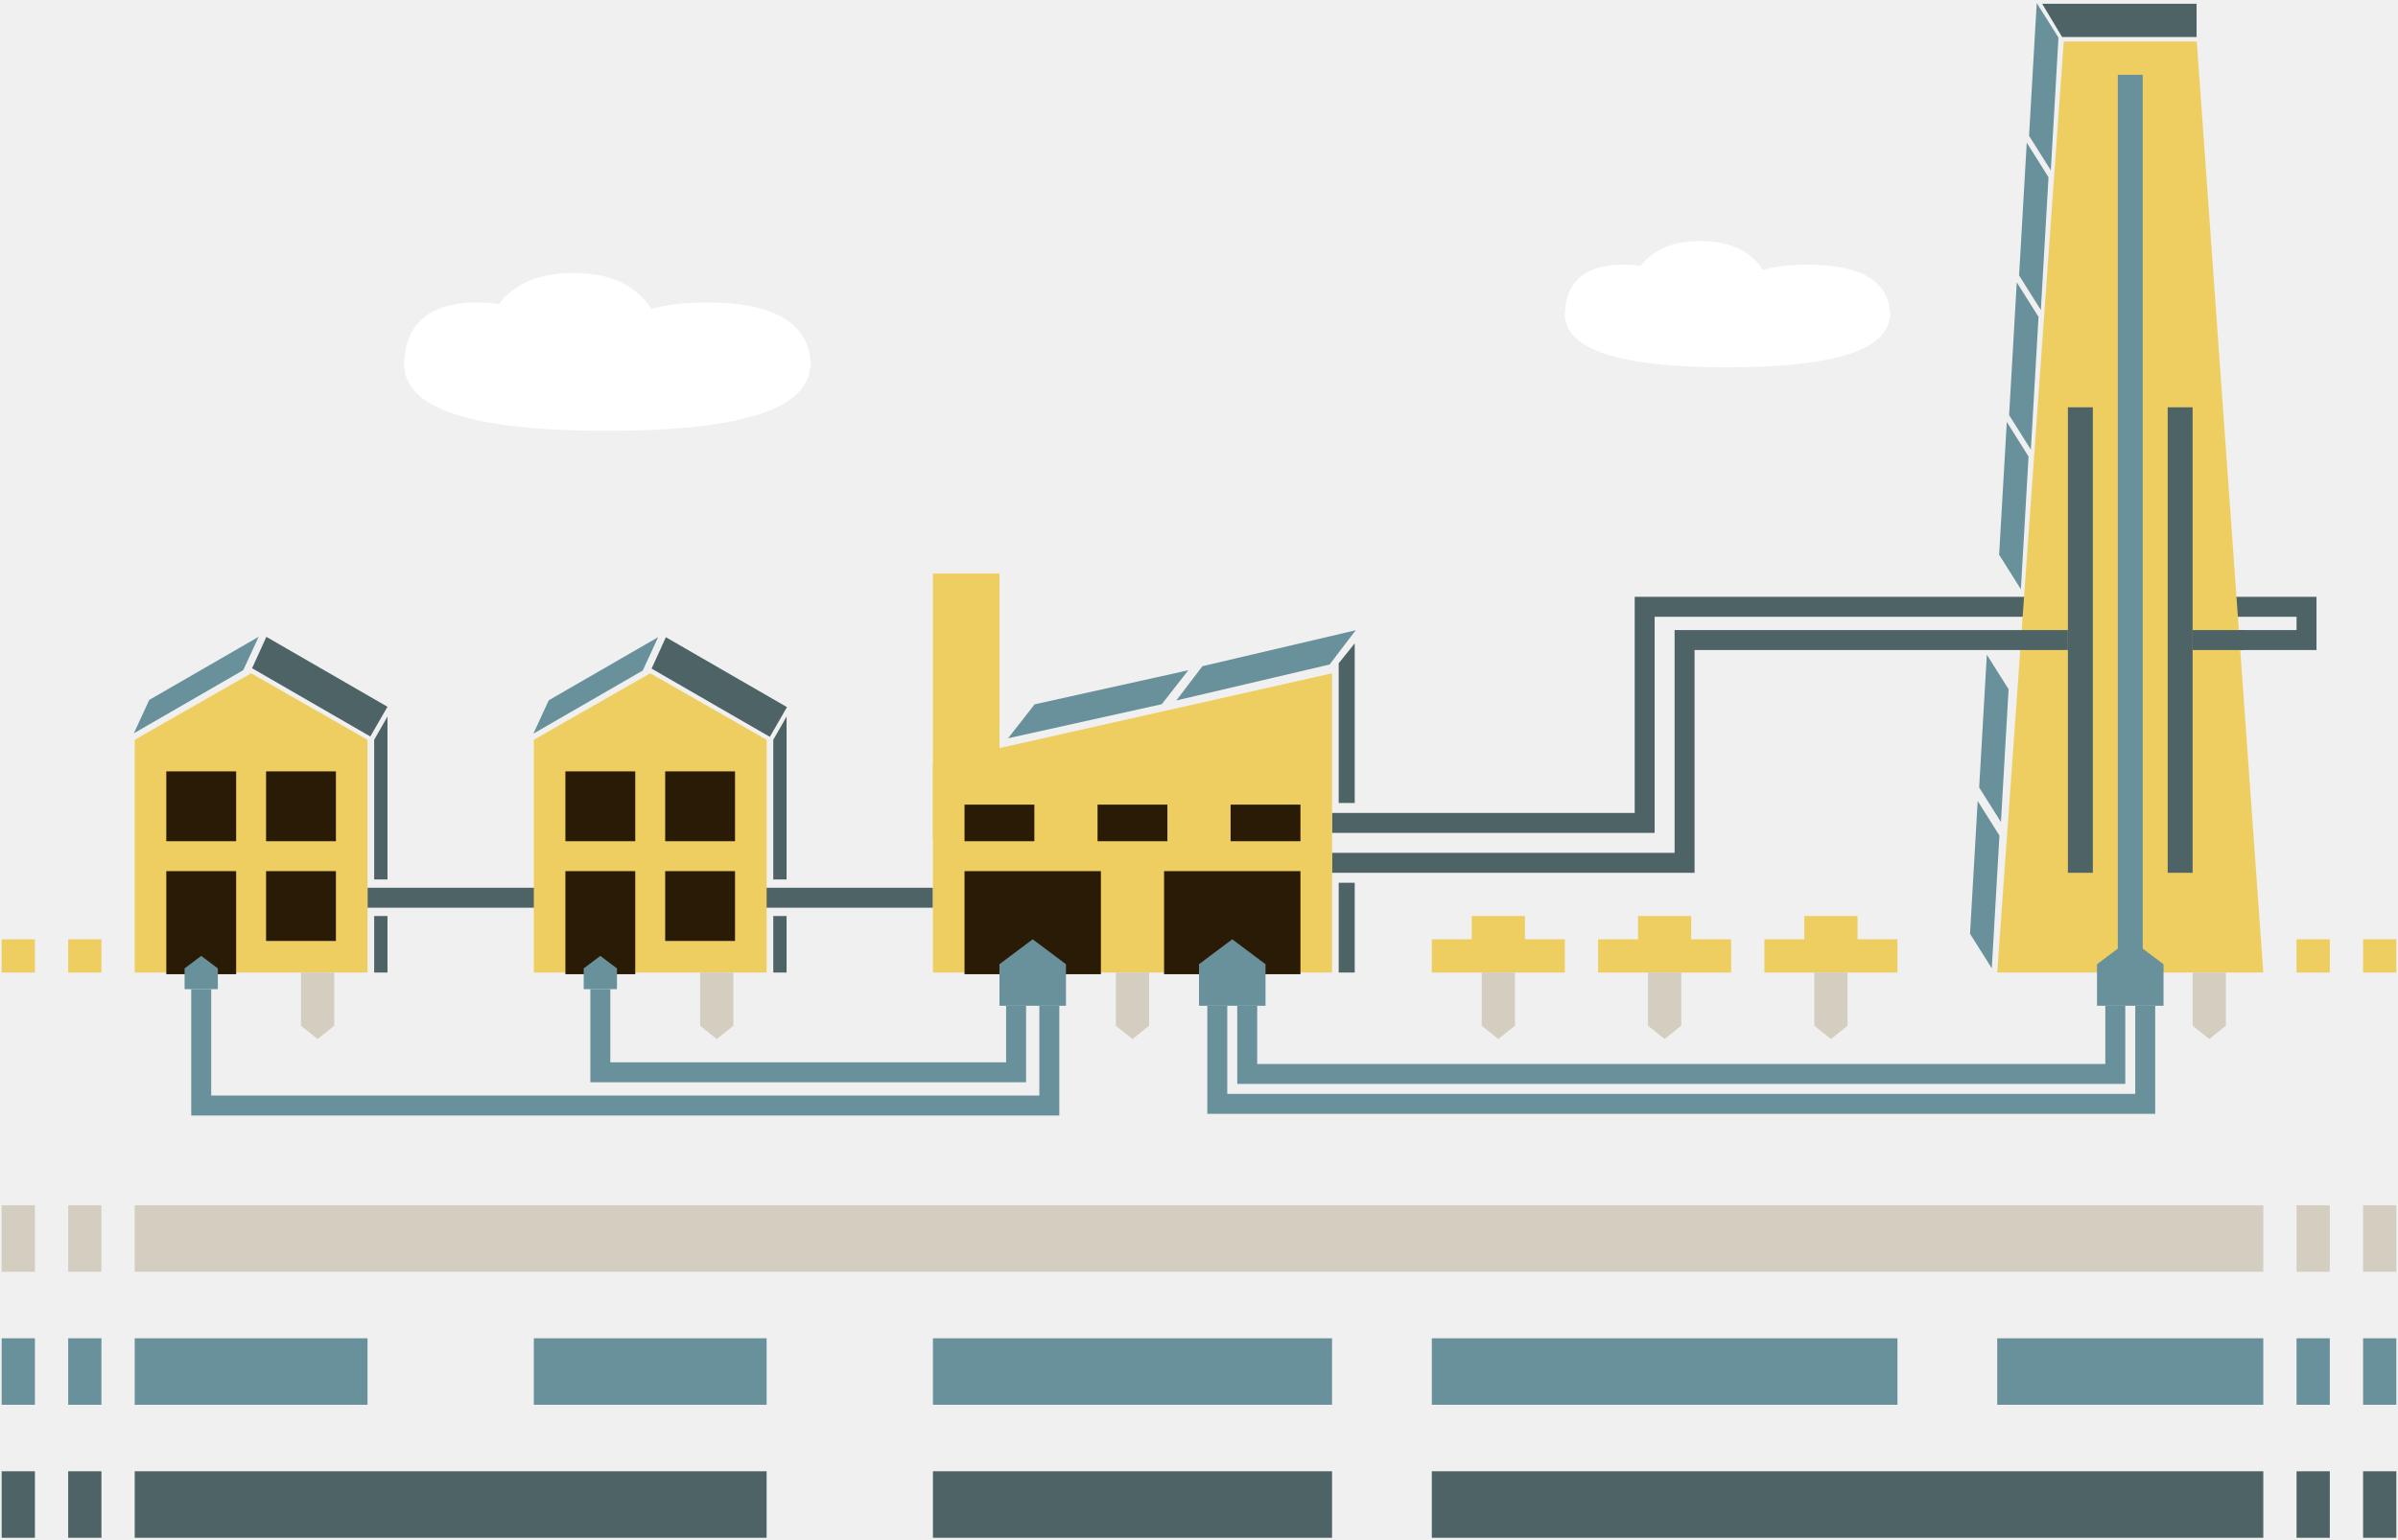
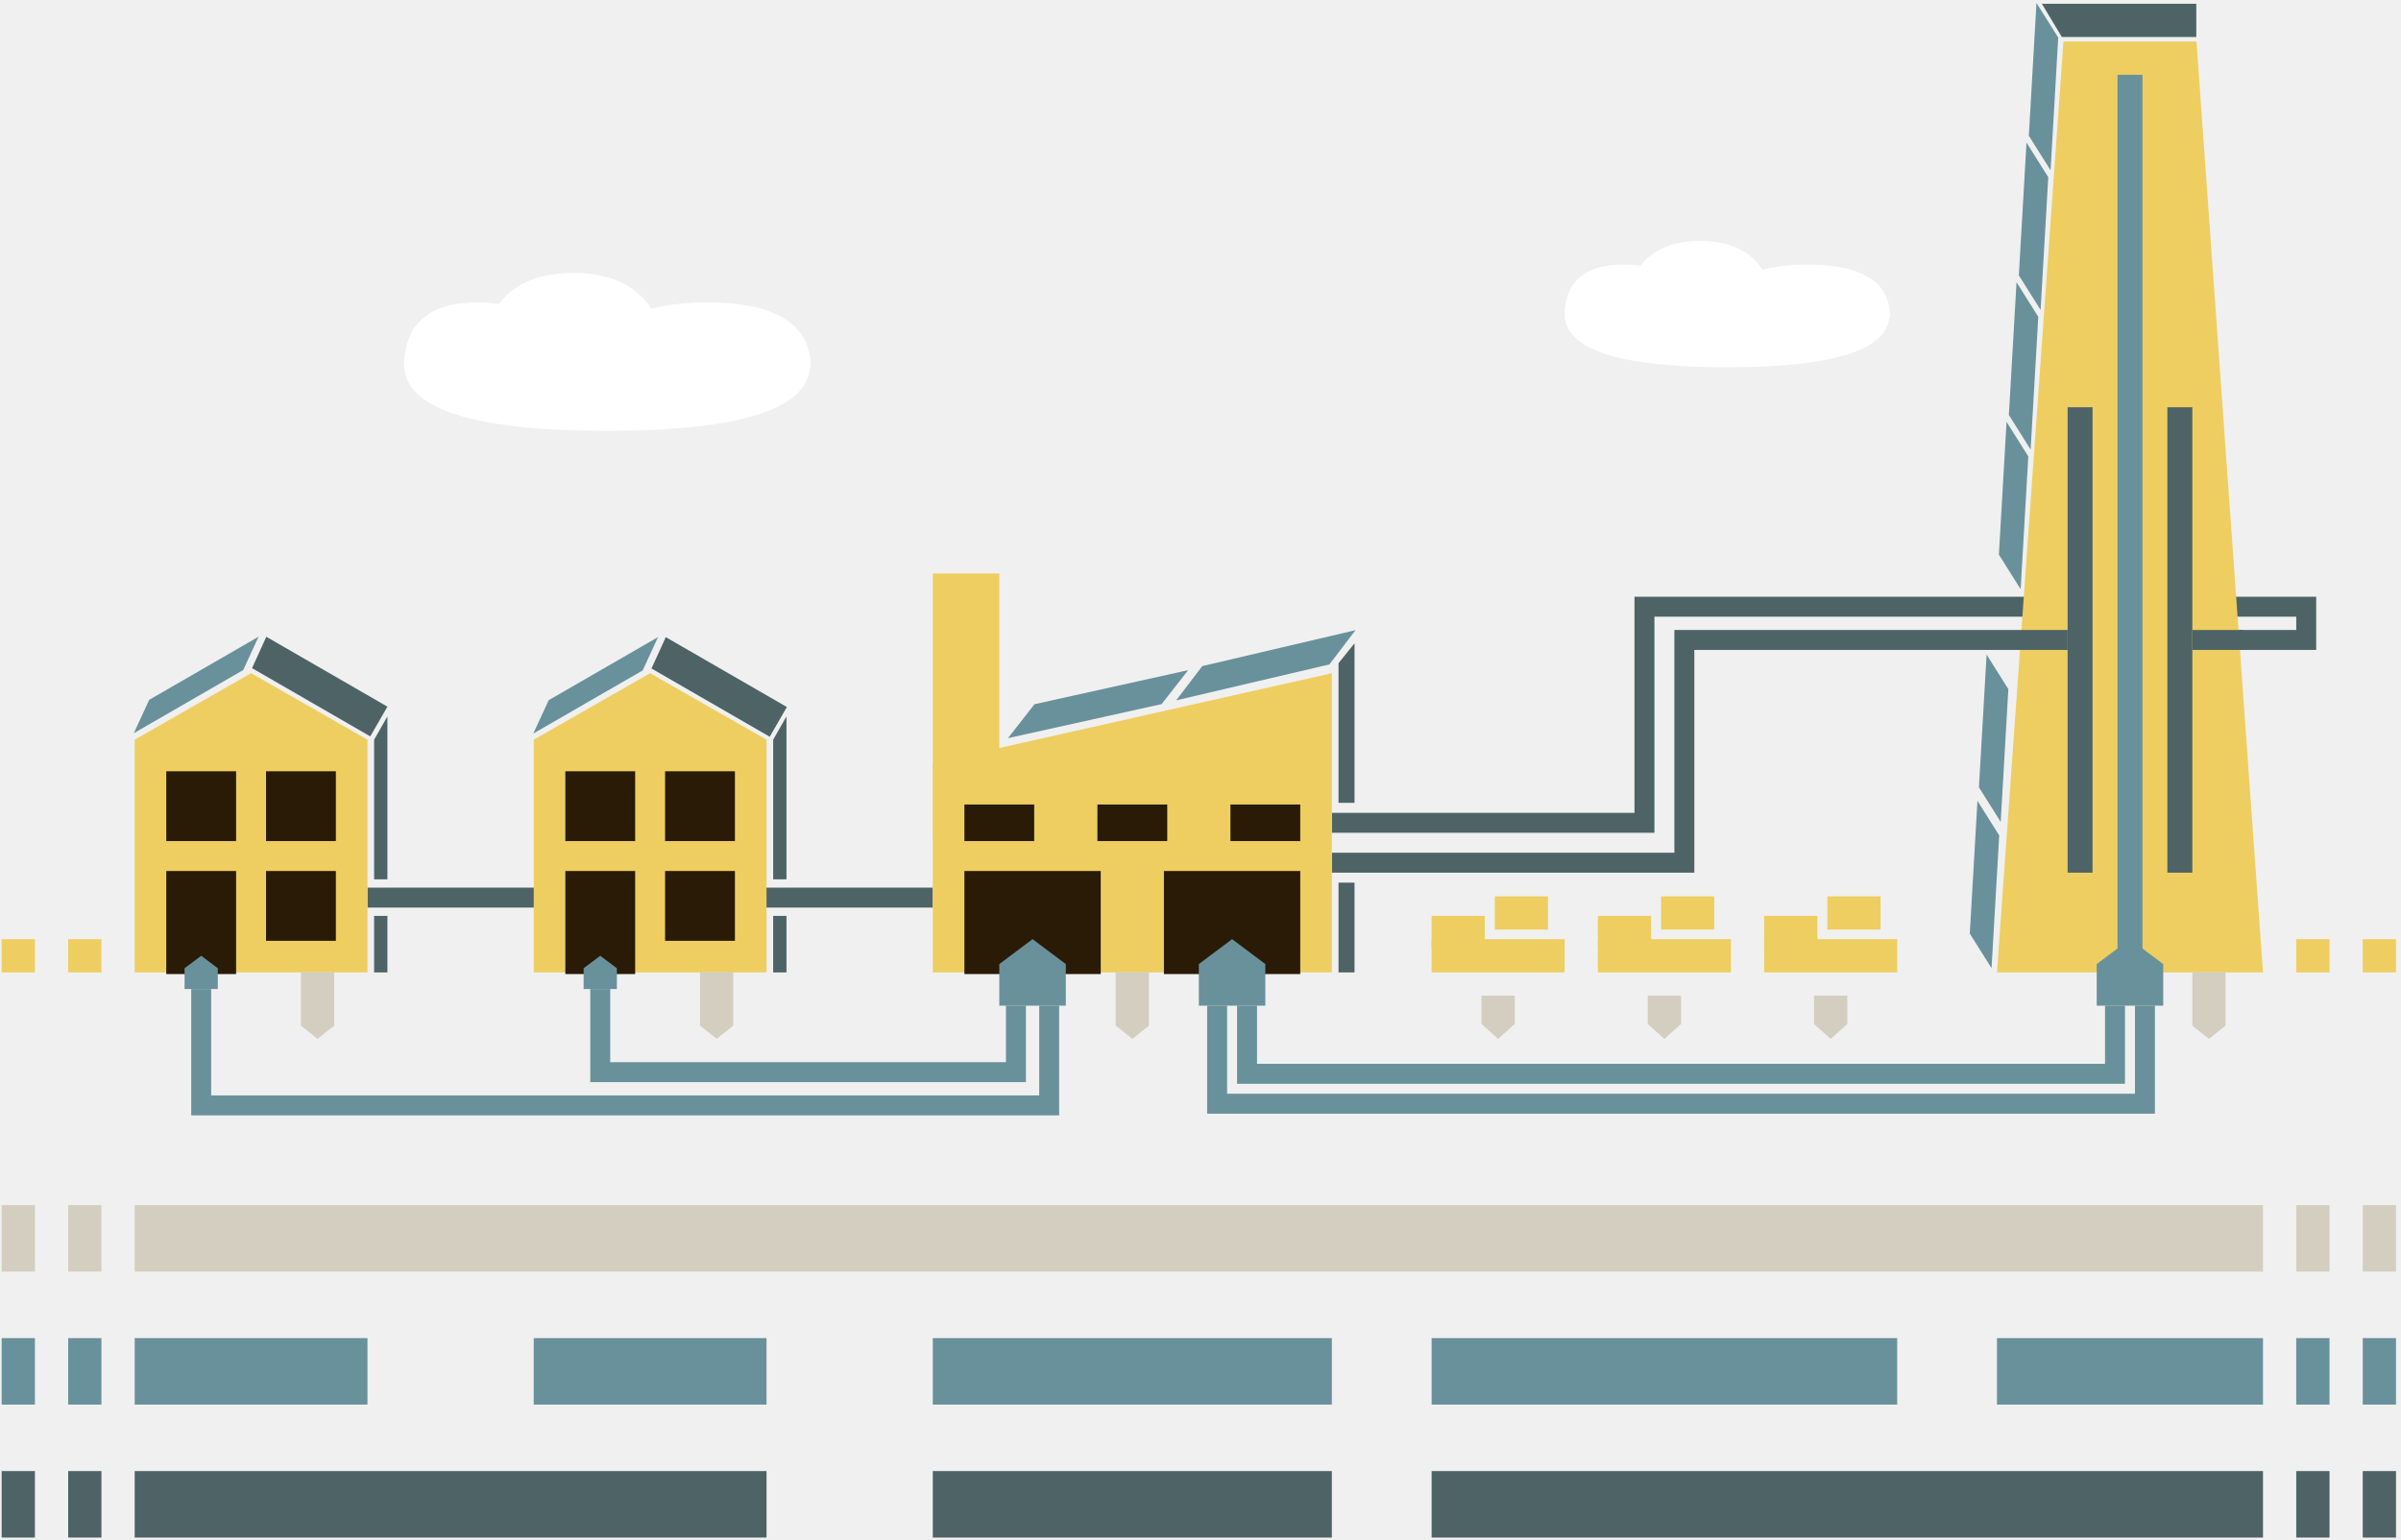
- <svg xmlns="http://www.w3.org/2000/svg" host="65bd71144e" version="1.1" width="721px" height="463px" viewBox="-0.5 -0.5 721 463" content="&lt;mxfile&gt;&lt;diagram id=&quot;NhqJ_ardOWNHqCwG6pmV&quot; name=&quot;Page-1&quot;&gt;7Z1Lc+M2EoB/jY9G4f04xh4nu1WbqqmawyZHjsWxtSOLKpke2/n125QIigQgmbTAhyXPIbHAh8SvG92NbgC8YNcPL3+sk9X9n9ksXVxQPHu5YF8uKCVMafhf0fK6bZGkbLhbz2fbJrxr+Db/Jy2vtK1P81n6WLZtm/IsW+TzVbPxNlsu09u80Zas19lz87Qf2WLWaFgld6nX8O02Wfit/53P8vttq8Z41/6vdH53X36zEOWB78ntz7t19rQsv+6CMvobucJye/ghsbcqz3+8T2bZc62J3Vyw63WW5du/Hl6u00WBtknt9z1Hq5+9Tpd5mwt4ecVj/mofPZ0BifJjts7vs7tsmSxudq1Xm+dLiztg+LQ75z9ZtoJGAo3/S/P8tRRr8pRn0HSfPyzKo+nLPP+rvLz4++/ib0RF+fHLS+3Yl1f7YZmvX/+qf9hepoT9vLtu88le+Jivs5+VGGXVcp0tsvXmmRm/kUzKzZWz3wr1geZltky3Lb/PF4vyXltaBaK9wC3R7Gl9W57FRKnCyfouLU9jvBI39KI0e0jhN8M563SR5PNfzfsnpTrfVeftZAp/lGINi1iXPe9XsnhKrVY6Mgc1XG3k/ePHV1Dt622vKuhcPd/P8/TbKtk8yzP09qYofwCbGsibm+sbSTY6ksNjZEtoviQae9BLuo9bFQHhO/8q1r/SdZ6+HKbtUywvoLbDlmaIsvLz865Tq7LpvtafDT6eO2ejdC3bS0izl3yATsL9TqLkkZ2kvPRrNodvrtSCa9JUC82at9j+rvKquvl0biSFQIpwqsX2v7p5W+Go0fbRvNsCzOS1dtqqOOFx/88XFpX9HiUO/krvfIIPnq8YO+78ptOBP7ZPuOs2lShb9SSm2luwHCxU+k9WXHq1Stdz+Jp0XW//umt827a9pDY2OWTrDlk2iuNYMsmbloz7hkwHDFnVeJQlwx7uIYMEZOOCv+thQTBG8GyWNIaYq7B9KzVmMV/+bIQXO1tZfeEBw/k+Y2cNUN3YGdqLsZOyqTnMVYlIVokT53vEYask9cHzj7Ya3DcSQ/pfJ0r9oP5XxFDJzv6NS8c9q8P+zT0/tv+R7f1P+gLormbZ0/eFdRtNnXpnPB30MRH8CqNOhIx9x0IDjiWGX7Ea14brQ7J8Shb/Xq6e8sgQraNWPQENDDlIiGiMMYcdaJ7jWE+PN9QT5G3snaxA0xsULYvke7q4qrJLDlpHMmXKKeBDqiMRgBsHuGxnOWgM4PQcgRPXtAxJnJ0jcVfFTTvgLAbwFs7x9IB7Kt6SeBQVbxHmnR5xxt4mzvvS8RaJnRMk3sKq9Ea8RTHgBIm7Oq7aWRUSg7g5S+JqPOI2Kjov4m76bVDi/Ybj7E3iwfGmI4YqFRwBtlSyKFfXeQsft0IiEKmoCMBVi3H+6MCrfGUM4JK4wElb4oTHIN5vcDhB4mZs4toDPED+PmYe3lawbDWrVgnYW8EqizG2SFnoz3x5Z3/ctiztH7zcPNjTw8rSaSSIu1YCeqq6K7HHQ3Wtuivi1LPd0d+eitY7Uv+6RSzx/oSqH1i0TKX26NqYU2hmpF0cEWMEzswYXf49heZatZh2Khd3qVD3U+ezc13qdT6NwzrRb52POLOzmDw8z8RWiPecf3Sdzxblz6ezc1cCA3Z23SKjfFq0jaO+RHiwSU8jNH2W2WTqjokHLJjofodoUyXORyR+lvl7j/iAFRN9lvl7z6oMWBXU40TIu2hXjRbtvidMv3hXhGzlGT9C9kNgJ0/O3OkobcfEzJ3l6aZgIs3ypE6Blok3YnYuDp1/dMxueZ1PFEnJeGGkoedGW7oddMARkuk/aG+D8wu/vrmOtIzBnfMdcJ0yVPuOgrP/iHxonK7RD+AMmYIoNPuPtoem6WY+h6TZfyQ9NE3FRsTZ/zSXwXGK8XASPA3TGdOxO56It5wuHgfnNGxn1KgUj8lzGtYzahmOvs0zuIwkDtBp2M+ogby7gDYANLiCNgrP/icBtuFZrdiJwJO3GBiFIvkYw1Bib3JCPIWbWBmUZ/8LmAbnOap+0knwjFoqVi0cUl9Dd0L6X3409AQ7NwANzNclpjee0wjoY/L0IqYQ0N4iJjKNEDQmUK/Hh2aUi96AnmAI2sKC9oZzGhFo3MlL4+G0Nzmh7u5qZ8h89oZzGvFnVOs5Js7TCz/d9OewvX0a0WdUnmxMntMobMbs7p5+DtrfTy+a9/RzUJ7TyM/HTIe4leJANqSvSSOETmNsFDX7OSbOaYyMYuL0asWD8pzG0CgqT7dYPCRPK8uhJont9hVrSTpmWZ64mksH9FNs4AVLo5Kmrk4PSrrDVoUfnjRTYkTSvW5hODHS0mg0KuwWgW6x8GK191nLF3Ak3+3puCsD4SynIIEdSI1CdnVPnUGMbQZIl93F26hYbc6y2TtjuZ3usD0L8asgFGmqFRAkHFOGm7uwXxKNtFYKa0KIYUraTRPriiURZkZiRhUEDUYx7UMG9tIorrnhAhtm5XAc8y7vpOjG/LJn6AYZormmQmsthbBb31joFGkGjLjU1Eh4Tu0zF0hoSbQ0VDCJiTQ+cyYQL3at0oIpTJS1iccxbxHmTpQ5VYgLajgou9FGqOZ2z5cGKQ49wGiuJCix8pBTiYRUTHKsFAPpqYApgZ4gMMMEbkOKF/pEIM67BMLTIi45MoJoA9opKdWOkhMMZoNojQG2BH231fmmliu4mhOKlRDFmT5z4d4mBvMWIXHfHo1I4ng0g2xToxhNEaMhLDE40Ml6Nf5WPABawTQF1eDESKWam71cUoYkNpIJsGgGpCOl399BsbiWmgtwjpiTQOhQwCeUaAGWGDqDsoI4DnqXLQ0G7vBvUCegi0YJA55LAV1qZzBZ6gyJkEdqTFZBXBeBBsOCM2lwIJbgHEGYATG+VISqyvUdB73L0Gxa0BlHoOQKsDNRAHHeY3AJQiHg0iTEdkYYowJ2ljEEFrb0fPbJG9ZEge8DxymZolIwEgV5lzHatJBrgiD0ElxiDNEuZ8IjLpjRgmyWefPKjDb1HK5UnEuJNZXKbtRchy6d27AY0DuMU4BIsliki+xunTxcNN+E1Dh2xNuQ9g6lTWG/IT7GoNACa+UImI2xjJMYgRyTBp0Kcd+McYUwCUgU2THLUUIUHULCUYVIsCM2LZEaQXDSZuf3b7MZmoKmUJQ+1+Y9A5/iaoir6cLsgvGBxNUh/voU10ZczZxRleceSF4dQrdPeW3k5eRKlT/46VNeHeK+T3kV8iLeJrqh3YL6FFmHd5d9imwjMmdzWT5sF+uQGe/0TrTDm6tsR11bSfgbaA0w+VgRGFU1bRuE54GkWQA9l4hHGWF1YD+tvlIMW0foK4wThKmgGobTykjhvAaYwZjLcEOw1NBlcMhXKcSYkQaOw5Cc0sBe4hpROINTBqNpgaNk6ToUQiYmZta6Sh1VzIYgrnmxHE1RpWgzuw3H4ahmSmPDin0AAiHkGGJu8+KV+JZ0ZDvKbcKqEo5vQjmy9ZyGEY2R3pB9vdGzLfO2uaVemRs/TRtmbifGHse8Q1AeMWKQNepjTBAvqod20WX1nnqGSChkCJbZOEU4RpVXfpSoYYp5WWfyU5GTBU+x++fX8vvNz8pRnMbonYmwomJa4+6IJVTg77dXqQ6J8l48SduxZ1Qx2HxzNfYMeJIA8xg1PdVhLvHJuG4XeDWH7jBwEsNvK3qGGk7ViBreoTpwMhruAh9Uw6exzDPqui/9Ns7gdKMYc7p6fuvfKLs0sTF5nt4yTzGqfnaZSf/Rl25wPeK6DdVl/vxHJy3YmKS7zJr/8KSH02n4uM6yvHbsD6Bz/2c2S4sz/g8=&lt;/diagram&gt;&lt;/mxfile&gt;" style="background-color: rgb(42, 27, 6);">
+ <svg xmlns="http://www.w3.org/2000/svg" host="65bd71144e" version="1.1" width="722px" height="463px" viewBox="-0.5 -0.5 722 463" content="&lt;mxfile&gt;&lt;diagram id=&quot;NhqJ_ardOWNHqCwG6pmV&quot; name=&quot;Page-1&quot;&gt;7Z1Lc9s4EoB/jY9m4f04jh1PdqpmqlKVw84cGYuxtZFFlUwn9vz6bUoERQKQDFrgw5JzSFngQ+LXje5GNwBe0OuH58/rdHX/Vz7LFhcEzZ4v6KcLQihB8H/Z8LJtwIxtG+7W89m2Ce0avs7/zarzTOvTfJY9Vm3bpiLPF8V81W68zZfL7LZotaXrdf6rfdr3fDFrNazSu8xp+HqbLtzW/85nxf22VSG0a/9PNr+7r76Z8+rAt/T2x906f1pWX3cBKH7DV0hsDz+k5lbV+Y/36Sz/1WiiNxf0ep3nxfavh+frbFGSbVP7fc/R+mevs2URcgGrrngsXsyjZzMgUX3M18V9fpcv08XNrvVq83xZeQcEn3bn/JnnK2jE0Pi/rCheKrGmT0UOTffFw6I6mj3Pi7+ry8u//yn/TgivPn56bhz79GI+LIv1y9/ND9vLJDefd9dtPpkLH4t1/qMWo6hbrvNFvt48M2U3ggqxuXL2W6k+0LzMl9m25ff5YlHdy+VrAOZP69uKIOWVxqbru6w6jVb6X9JtXFhJ5XOWP2Twm+GEdbZIi/nPth6mlTrf1eftZAp/VGL1i1ip7T1+pounzGilJXNQw9VG3t+/fwHVvt72qpLO1a/7eZF9XaWbh/sFnb0tyu/ApgHy5ub6RuCNjhTwGPkSmi+xQg70iu7jVkVA+Na/Q6x/Zusiez5IsTpKTIetzBCh1edfu04tq6b7Rn/W6HjujI7StUwvwe1eMr1OwtxOIkXsTlJd+iWfw0+p1YIp3FYLRdu32P7Q6qqm+bRuJDhPJGZE8e3/qn1bbqnR9lmd2wLM9KVx2qo84XH/z+eGnfkeyQ/+Sud8jA6eLyk97vy204E/tk+46za1KIN6EpXhFqwAC5X9m5eXXq2y9Ry+Jls327/sGl+3bc+ZiU0O2bpDlo0c7BDhlkywtiVjriFTHkNWNx5lyZCDe8ggITFxwT/NsMAbIzg2S2iN9ZXfvlUas5gvf7TCi52trL/wgOEMMnbG3jSNnSbDGDsh2ppDbZWIZJUYtr6HH7ZKQh08/2irwVwjMaT/taLU9+F/eS8q2dm/MWG5Z3nYv9nnx/Y/Itz/ZM/A8mqWP31bGLfR1qk3xtNeHxPBr9QjdcMOuY6FeBxLDL9iVDCE60O6fEoXfyxXT0VkiMZRy56AeoYc2Ec0xpjDjDzPcaynxhvqcfw69k5WoO0NypZF+i1bXNXZJQutJZkq5eTxIfWRCMC1BVyEWQ4SAzg5R+DYNi1DEqfnSNxWcR0GnMYAHuAcTw+4o+KBxKOoeECYd3rEKX2dOOtLxwMSOydIPMCq9EY8oBhwgsRtHZdhVgXHIK7Pkrgcj7iJis6LuJ1+G5R4v+E4fZW4d7xpiaFOBUeALaQoy9VN3tzFLRPuiVRkBOAyYJw/OvA6XxkDuMA2cBxKHLMYxPsNDidIXI9NXDmAB8jfx8zDmwqWqWY1KgF7K1hVMcYUKUv9mS/vzI/blqXdg5ebB3t6WBk6ryWIm5WAoaruku/xUF2r7hJb9Wx79LenovWG1L8KiCXenlB1A4vAVGqPro1ahWaKw+KIGCNwqsfo8m8pNDeqxaRTubhLhTpKnc9MbWnW+YxWj1znw9bsLCoOzzMxFeI95x9d5zNV+vPp7MyWwICdXQVklE+LtrbUF3MHNu5phKbOMptM7DHxgAUT1e8QbarE2YjEzzJ/7xAfsGKizjJ/71iVAauCapwIeRftytGi3beE6Xul3YyQjfgGiJDdENjKk1N7OkromJjaszztFEykWZ7EKtBS/krMzvih84+O2Q2v84kiCR4vjDRzls+HtrA76IAjJN1/0B6C8xO7vrmOtIzBnvPtcZ3CV/uOgrP/iHxonLbR9+D0mYIoNPuPtoemaWc+h6TZfyQ9NE1JR8TZ/zSXwXHy8XBiNA3TGdOxW56IBU4Xj4NzGrYzalSKxuQ5DesZtQxHXufpXUYSB+g07GfUQN5eQOsB6l1BG4Vn/5MAQ3jWK3Yi8GQBAyNfJB9jGIrNTU6IJ7cTK4Py7H8B0+A8R9VPMgmeUUvFMsAh9TV0x7j/5UdDT7CzA1DPfF2se+M5jYA+Jk8nYvIB7S1iwtMIQWMCdXq8b0Y57w3oCYagARa0N5zTiEDjTl4aD6e5yQl1d1s7feazN5zTiD+jWs8xcZ5e+GmnP4ft7dOIPqPypGPynEZhM2Z3d/Rz0P5+etG8o5+D8pxGfj5mOsSuFHuyIX1NGsFkGmOjqNnPMXFOY2QUE6dTKx6U5zSGRlF52sXiIXkaWQ41SWy3r1gg6ZhleWxrLhnQT9GBFyyNSprYOj0o6Q5bFb570lTyEUn3uoXhxEgLrZJRYQcEuuXCi1X4s9bv5Ei/mTuggwy4tZwCe3Yg1TIxq3uaDGJsM4C77C4eomKNOct674xlD89aFh2C0EQRJYEgZohQ1N6F/RKrRCkpkcIYayqF2TSxqVgiQVQLRImEoEFLqlzIwF5oyRTTjCNNjRyOY97lnRTdmF/2DF0nGiumCFdKCc7N1jcGOkkUBUZMKKIFPKdymfOEK4GV0IRTgbDQLnPKE1buWqU4lQhLYxOPYx4Q5k6UOZEJ40QzUHatNJft7Z4vdSIZ9ACtmBSgxNJBTkTChaSCISkpSE96TAn0BI4ownAbXL7QJwJx1iUQnhZxwRLNsdKgnYIQZSk5RmA2sFIIYAvQd1Odb2u5hKsZJkhyXp7pMuf2bWIwDwiJ+/ZoWGDLo+nENLWK0SShxIclBgcyDa/GOsdEHINWUEVANRjWQsr2Zi+XhCYCaUE5WDQNohDC7e+gWEwJxTg4R8SwJ3Qo4WOCFQdLDP1DGkEcB73LlgZ9dvju1DHoopZcg+eSQJeYGUyGOk24zyO1JqskTJWBBkWcUaGRJ5ZgLIEwA2J8ITGRtes7DnqXodm0oFOWgJJLwE55CcR6j8ElCAWDSxMQ22mutfTYWUoTsLCV5zNP3rImEnwfOE5BJRGc4ijIu4zRpoVc4QRCL84EQhDtMsod4pxqxfFmmTerzWhbz+FKyZgQSBEhzUbNTejCug2NAb3DOAUgpYtFtsjv1unDRftNSK1jR7wNae9QWpf2G+JjBArNkZKWgOkYyzix5oll0qBTJcw1Y0wmCHskmpgxy1FC5B1CwlGFiJElNiUSOYLghMnO799m0zcFTSZR+lzIewY+xNUSV9uFmQXjA4mrQ/z1Ia6NuNo5ozrPPZC8OoRuH/LayMvKlUp38NOnvDrEfR/yKuWFnU10fbsF9SmyDu8u+xDZRmTW5rJs2C7WITPe6Z1ohzdX2Y66tpJwN9AaYPKxxDCqats2CM89STMPeiYSFmWE1YH9tPpKOWwdoa9QhhNEOFEwnJZacOs1wBTGXJppjISCLoN8vkomlGqh4TgMyQnx7CWuEgJnMEJhNM1RlCxdh0LIxMRMg6vUUcWsccIUK5ejSSIlaWe34TgcVVQqpGm5D4AnhBxDzCEvXolvSUe2o8wkrGrhuCaUJaae0zKiMdIboq83eoYyD80t9cpcu2laP3MzMfY45h2C8ogRg2hQH2OCeFk9NIsu6/fU0wT7QgZvmY2RBMWo8or3EjVMMS9rTX4qc7LgKXb/3Fp+v/lZMYrTGL0zYVpWTBvcLbH4Cvz99irZIVHeiycJHXtGFYPJN9djT48n8TCPUdOTHeYSn4zrtoHXc+gOA8cx/LYkZ6jhRI6o4R2qAyej4TbwQTV8Gss8e931yoPTO90oxpyunt/6N4ldrwbleXrLPJ1drwbl2WUmfcylG5RR6JhMUYR4OZcvEHzUvYOVvYzDHbp4V9zFSFyHvKVueEX2TKR1EB/g2Z73US5D8I1C+tLlkHeBvTOknI6MNCDgfW9Ix9bSgd+hFtniHqnOY1rcsdaDTgH8cK4OPq7zvGgc+wyw7v/KZ1l5xv8B&lt;/diagram&gt;&lt;/mxfile&gt;" style="background-color: rgb(42, 27, 6);">
  <defs />
  <g>
    <path d="M 110 269.5 L 280 269.5" fill="none" stroke="#4e6366" stroke-width="6" stroke-miterlimit="10" pointer-events="stroke" />
    <path d="M 160 202 L 230 202 L 230 272 L 195 292 L 160 272 Z" fill="#eece61" stroke="none" transform="rotate(-180,195,247)" pointer-events="all" />
    <path d="M 400 247 L 494 247 L 494 182 L 693 182 L 693 192 L 658.75 192" fill="none" stroke="#4e6366" stroke-width="6" stroke-miterlimit="10" pointer-events="stroke" />
    <path d="M 600 292 L 620 12 L 660 12 L 680 292 Z" fill="#eece61" stroke="none" pointer-events="all" />
    <path d="M 374.5 302 L 374.5 322.5 L 635.5 322.5 L 635.5 302 M 644.5 302 L 644.5 331.5 L 365.5 331.5 L 365.5 302 M 644.5 302" fill="none" stroke="#69919b" stroke-width="6" stroke-miterlimit="1.42" pointer-events="all" />
    <path d="M 400 259 L 506 259 L 506 192 L 621.25 192" fill="none" stroke="#4e6366" stroke-width="6" stroke-miterlimit="10" pointer-events="stroke" />
    <rect x="280" y="172" width="20" height="80" fill="#eece61" stroke="none" pointer-events="all" />
    <rect x="282" y="174" width="16" height="76" fill="#eece61" stroke="none" pointer-events="all" />
    <path d="M 280 292 L 280 229 L 400 202 L 400 292 Z" fill="#eece61" stroke="none" pointer-events="all" />
    <path d="M 40 202 L 110 202 L 110 272 L 75 292 L 40 272 Z" fill="#eece61" stroke="none" transform="rotate(-180,75,247)" pointer-events="all" />
    <rect x="50" y="232" width="20" height="20" fill="#2a1b06" stroke="#2a1b06" pointer-events="all" />
    <rect x="80" y="232" width="20" height="20" fill="#2a1b06" stroke="#2a1b06" pointer-events="all" />
    <rect x="50" y="262" width="20" height="30" fill="#2a1b06" stroke="#2a1b06" pointer-events="all" />
    <rect x="80" y="262" width="20" height="20" fill="#2a1b06" stroke="#2a1b06" pointer-events="all" />
    <rect x="290" y="262" width="40" height="30" fill="#2a1b06" stroke="#2a1b06" pointer-events="all" />
    <rect x="350" y="262" width="40" height="30" fill="#2a1b06" stroke="#2a1b06" pointer-events="all" />
    <rect x="290" y="242" width="20" height="10" fill="#2a1b06" stroke="#2a1b06" pointer-events="all" />
    <rect x="330" y="242" width="20" height="10" fill="#2a1b06" stroke="#2a1b06" pointer-events="all" />
    <rect x="370" y="242" width="20" height="10" fill="#2a1b06" stroke="#2a1b06" pointer-events="all" />
    <rect x="636.25" y="22" width="7.5" height="270" fill="#69919b" stroke="none" pointer-events="all" />
    <rect x="621.25" y="122" width="7.5" height="140" fill="#4e6366" stroke="none" pointer-events="all" />
    <rect x="651.25" y="122" width="7.5" height="140" fill="#4e6366" stroke="none" pointer-events="all" />
    <path d="M 658.75 192 L 674 192" fill="none" stroke="#4e6366" stroke-width="6" stroke-miterlimit="10" pointer-events="stroke" />
    <path d="M 300 282 L 320 282 L 320 294.5 L 310 302 L 300 294.5 Z" fill="#69919b" stroke="none" transform="rotate(-180,310,292)" pointer-events="all" />
    <path d="M 60 297 L 60 332 L 315 332 L 315 302" fill="none" stroke="#69919b" stroke-width="6" stroke-miterlimit="10" pointer-events="stroke" />
    <path d="M 360 282 L 380 282 L 380 294.5 L 370 302 L 360 294.5 Z" fill="#69919b" stroke="none" transform="rotate(-180,370,292)" pointer-events="all" />
    <path d="M 55 287 L 65 287 L 65 293.25 L 60 297 L 55 293.25 Z" fill="#69919b" stroke="none" transform="rotate(-180,60,292)" pointer-events="all" />
    <rect x="170" y="232" width="20" height="20" fill="#2a1b06" stroke="#2a1b06" pointer-events="all" />
    <rect x="200" y="232" width="20" height="20" fill="#2a1b06" stroke="#2a1b06" pointer-events="all" />
    <rect x="200" y="262" width="20" height="20" fill="#2a1b06" stroke="#2a1b06" pointer-events="all" />
    <rect x="170" y="262" width="20" height="30" fill="#2a1b06" stroke="#2a1b06" pointer-events="all" />
    <path d="M 180 297 L 180 322 L 305 322 L 305 302" fill="none" stroke="#69919b" stroke-width="6" stroke-miterlimit="10" pointer-events="stroke" />
    <path d="M 175 287 L 185 287 L 185 293.25 L 180 297 L 175 293.25 Z" fill="#69919b" stroke="none" transform="rotate(-180,180,292)" pointer-events="all" />
    <path d="M 630 282 L 650 282 L 650 294.5 L 640 302 L 630 294.5 Z" fill="#69919b" stroke="none" transform="rotate(-180,640,292)" pointer-events="all" />
    <rect x="40" y="362" width="640" height="20" fill="#d4cec0" stroke="none" pointer-events="all" />
    <rect x="20" y="362" width="10" height="20" fill="#d4cec0" stroke="none" pointer-events="all" />
    <rect x="0" y="362" width="10" height="20" fill="#d4cec0" stroke="none" pointer-events="all" />
    <rect x="690" y="362" width="10" height="20" fill="#d4cec0" stroke="none" pointer-events="all" />
    <rect x="710" y="362" width="10" height="20" fill="#d4cec0" stroke="none" pointer-events="all" />
    <rect x="40" y="402" width="70" height="20" fill="#69919b" stroke="none" pointer-events="all" />
    <rect x="160" y="402" width="70" height="20" fill="#69919b" stroke="none" pointer-events="all" />
    <rect x="280" y="402" width="120" height="20" fill="#69919b" stroke="none" pointer-events="all" />
    <rect x="600" y="402" width="80" height="20" fill="#69919b" stroke="none" pointer-events="all" />
    <rect x="430" y="282" width="40" height="10" fill="#eece61" stroke="none" pointer-events="all" />
    <rect x="480" y="282" width="40" height="10" fill="#eece61" stroke="none" pointer-events="all" />
    <rect x="530" y="282" width="40" height="10" fill="#eece61" stroke="none" pointer-events="all" />
    <rect x="430" y="402" width="140" height="20" fill="#69919b" stroke="none" pointer-events="all" />
    <rect x="40" y="442" width="190" height="20" fill="#4e6366" stroke="none" pointer-events="all" />
    <rect x="280" y="442" width="120" height="20" fill="#4e6366" stroke="none" pointer-events="all" />
    <rect x="430" y="442" width="250" height="20" fill="#4e6366" stroke="none" pointer-events="all" />
    <rect x="20" y="402" width="10" height="20" fill="#69919b" stroke="none" pointer-events="all" />
    <rect x="0" y="402" width="10" height="20" fill="#69919b" stroke="none" pointer-events="all" />
    <rect x="20" y="442" width="10" height="20" fill="#4e6366" stroke="none" pointer-events="all" />
    <rect x="0" y="442" width="10" height="20" fill="#4e6366" stroke="none" pointer-events="all" />
    <rect x="710" y="402" width="10" height="20" fill="#69919b" stroke="none" pointer-events="all" />
    <rect x="690" y="402" width="10" height="20" fill="#69919b" stroke="none" pointer-events="all" />
    <rect x="710" y="442" width="10" height="20" fill="#4e6366" stroke="none" pointer-events="all" />
    <rect x="690" y="442" width="10" height="20" fill="#4e6366" stroke="none" pointer-events="all" />
    <rect x="20" y="282" width="10" height="10" fill="#eece61" stroke="none" pointer-events="all" />
    <rect x="0" y="282" width="10" height="10" fill="#eece61" stroke="none" pointer-events="all" />
    <rect x="690" y="282" width="10" height="10" fill="#eece61" stroke="none" pointer-events="all" />
    <rect x="710" y="282" width="10" height="10" fill="#eece61" stroke="none" pointer-events="all" />
    <path d="M 90 292 L 100 292 L 100 308 L 95 312 L 90 308 Z" fill="#d4cec0" stroke="none" pointer-events="all" />
    <path d="M 210 292 L 220 292 L 220 308 L 215 312 L 210 308 Z" fill="#d4cec0" stroke="none" pointer-events="all" />
    <path d="M 335 292 L 345 292 L 345 308 L 340 312 L 335 308 Z" fill="#d4cec0" stroke="none" pointer-events="all" />
    <path d="M 658.75 292 L 668.75 292 L 668.75 308 L 663.75 312 L 658.75 308 Z" fill="#d4cec0" stroke="none" pointer-events="all" />
    <path d="M 510.83 53.11 Q 526.87 53.11 526.87 101.96 Q 526.87 150.81 510.83 150.81 Z" fill="#ffffff" stroke="none" transform="rotate(90,518.85,101.96)" pointer-events="all" />
    <path d="M 479.92 69.17 Q 495.5 69.17 495.5 86.88 Q 495.5 104.59 479.92 104.59 Z" fill="#ffffff" stroke="none" transform="rotate(-90,487.71,86.88)" pointer-events="all" />
    <path d="M 497.45 62.26 Q 524.02 62.26 524.02 85.28 Q 524.02 108.31 497.45 108.31 Z" fill="#ffffff" stroke="none" transform="rotate(-90,510.74,85.28)" pointer-events="all" />
    <path d="M 534.95 61.97 Q 550.74 61.97 550.74 86.98 Q 550.74 112 534.95 112 Z" fill="#ffffff" stroke="none" transform="rotate(-90,542.85,86.98)" pointer-events="all" />
    <path d="M 172.03 58 Q 192.08 58 192.08 119.06 Q 192.08 180.12 172.03 180.12 Z" fill="#ffffff" stroke="none" transform="rotate(90,182.06,119.06)" pointer-events="all" />
    <path d="M 133.4 78.07 Q 152.88 78.07 152.88 100.21 Q 152.88 122.35 133.4 122.35 Z" fill="#ffffff" stroke="none" transform="rotate(-90,143.14,100.21)" pointer-events="all" />
    <path d="M 155.31 69.43 Q 188.52 69.43 188.52 98.21 Q 188.52 127 155.31 127 Z" fill="#ffffff" stroke="none" transform="rotate(-90,171.92,98.21)" pointer-events="all" />
    <path d="M 202.19 69.07 Q 221.93 69.07 221.93 100.34 Q 221.93 131.61 202.19 131.61 Z" fill="#ffffff" stroke="none" transform="rotate(-90,212.06,100.34)" pointer-events="all" />
    <path d="M 155.12 208.83 L 164.15 202.45 L 202.13 202.45 L 193.1 208.83 Z" fill="#69919b" stroke="none" transform="rotate(-30,178.63,205.64)" pointer-events="all" />
-     <path d="M 589 29.13 L 599 22 L 639 22 L 629 29.13 Z" fill="#69919b" stroke="none" transform="rotate(-86.7,614,25.57)" pointer-events="all" />
-     <path d="M 586 71.13 L 596 64 L 636 64 L 626 71.13 Z" fill="#69919b" stroke="none" transform="rotate(-86.7,611,67.57)" pointer-events="all" />
-     <path d="M 583 113.13 L 593 106 L 633 106 L 623 113.13 Z" fill="#69919b" stroke="none" transform="rotate(-86.7,608,109.57)" pointer-events="all" />
-     <path d="M 580 155.13 L 590 148 L 630 148 L 620 155.13 Z" fill="#69919b" stroke="none" transform="rotate(-86.7,605,151.57)" pointer-events="all" />
-     <path d="M 571.25 269.13 L 581.25 262 L 621.25 262 L 611.25 269.13 Z" fill="#69919b" stroke="none" transform="rotate(-86.7,596.25,265.57)" pointer-events="all" />
-     <path d="M 574 225.13 L 584 218 L 624 218 L 614 225.13 Z" fill="#69919b" stroke="none" transform="rotate(-86.7,599,221.57)" pointer-events="all" />
+     <path d="M 589 29.13 L 599 22 L 639 22 L 629 29.13 Z" fill="#69919b" stroke="none" transform="rotate(-86.7,614,25.56)" pointer-events="all" />
+     <path d="M 586 71.13 L 596 64 L 636 64 L 626 71.13 Z" fill="#69919b" stroke="none" transform="rotate(-86.7,611,67.56)" pointer-events="all" />
+     <path d="M 583 113.13 L 593 106 L 633 106 L 623 113.13 Z" fill="#69919b" stroke="none" transform="rotate(-86.7,608,109.56)" pointer-events="all" />
+     <path d="M 580 155.13 L 590 148 L 630 148 L 620 155.13 Z" fill="#69919b" stroke="none" transform="rotate(-86.7,605,151.56)" pointer-events="all" />
+     <path d="M 571.25 269.13 L 581.25 262 L 621.25 262 L 611.25 269.13 Z" fill="#69919b" stroke="none" transform="rotate(-86.7,596.25,265.56)" pointer-events="all" />
+     <path d="M 574 225.13 L 584 218 L 624 218 L 614 225.13 Z" fill="#69919b" stroke="none" transform="rotate(-86.7,599,221.56)" pointer-events="all" />
    <path d="M 631.73 28.84 L 631.73 -11.59 L 641.73 -17.59 L 641.73 28.84 Z" fill="#4e6366" stroke="none" transform="rotate(-90,636.73,5.63)" pointer-events="all" />
    <path d="M 301.03 215.43 L 311.03 207.19 L 358.36 207.19 L 348.36 215.43 Z" fill="#69919b" stroke="none" transform="rotate(-12.5,329.7,211.31)" pointer-events="all" />
    <path d="M 351.48 203.73 L 361.48 195.49 L 408.82 195.49 L 398.82 203.73 Z" fill="#69919b" stroke="none" transform="rotate(-13.2,380.15,199.61)" pointer-events="all" />
    <path d="M 402 241 L 402 199 L 406.82 193 L 406.82 241 Z" fill="#4e6366" stroke="none" pointer-events="all" />
    <path d="M 402 292 L 402 265 L 406.82 265 L 406.82 292 Z" fill="#4e6366" stroke="none" pointer-events="all" />
    <path d="M 210.17 227.16 L 210.17 186.11 L 220.49 185.11 L 220.49 227.16 Z" fill="#4e6366" stroke="none" transform="rotate(-60,215.33,206.13)" pointer-events="all" />
-     <path d="M 35 208.72 L 44.03 202.34 L 82.01 202.34 L 72.98 208.72 Z" fill="#69919b" stroke="none" transform="rotate(-30,58.51,205.53)" pointer-events="all" />
+     <path d="M 35 208.72 L 44.03 202.34 L 82.01 202.34 L 72.98 208.72 Z" fill="#69919b" stroke="none" transform="rotate(-30,58.5,205.53)" pointer-events="all" />
    <path d="M 90.05 227.05 L 90.05 186 L 100.37 185 L 100.37 227.05 Z" fill="#4e6366" stroke="none" transform="rotate(-60,95.21,206.02)" pointer-events="all" />
    <path d="M 112 264 L 112 222 L 116 215 L 116 264 Z" fill="#4e6366" stroke="none" pointer-events="all" />
    <path d="M 112 292 L 112 275 L 116 275 L 116 292 Z" fill="#4e6366" stroke="none" pointer-events="all" />
    <path d="M 232 264 L 232 222 L 236 215 L 236 264 Z" fill="#4e6366" stroke="none" pointer-events="all" />
    <path d="M 232 292 L 232 275 L 236 275 L 236 292 Z" fill="#4e6366" stroke="none" pointer-events="all" />
-     <rect x="442" y="275" width="16" height="10" fill="#eece61" stroke="none" pointer-events="all" />
-     <rect x="492" y="275" width="16" height="10" fill="#eece61" stroke="none" pointer-events="all" />
-     <rect x="542" y="275" width="16" height="10" fill="#eece61" stroke="none" pointer-events="all" />
-     <path d="M 445 292 L 455 292 L 455 308 L 450 312 L 445 308 Z" fill="#d4cec0" stroke="none" pointer-events="all" />
-     <path d="M 495 292 L 505 292 L 505 308 L 500 312 L 495 308 Z" fill="#d4cec0" stroke="none" pointer-events="all" />
-     <path d="M 545 292 L 555 292 L 555 308 L 550 312 L 545 308 Z" fill="#d4cec0" stroke="none" pointer-events="all" />
+     <rect x="430" y="275" width="16" height="10" fill="#eece61" stroke="none" pointer-events="all" />
+     <rect x="480" y="275" width="16" height="10" fill="#eece61" stroke="none" pointer-events="all" />
+     <rect x="530" y="275" width="16" height="10" fill="#eece61" stroke="none" pointer-events="all" />
+     <path d="M 445 299 L 455 299 L 455 307.53 L 450 312 L 445 307.53 Z" fill="#d4cec0" stroke="none" pointer-events="all" />
+     <rect x="449" y="269.13" width="16" height="10" fill="#eece61" stroke="none" pointer-events="all" />
+     <rect x="499" y="269.13" width="16" height="10" fill="#eece61" stroke="none" pointer-events="all" />
+     <rect x="549" y="269.13" width="16" height="10" fill="#eece61" stroke="none" pointer-events="all" />
+     <path d="M 495 299 L 505 299 L 505 307.53 L 500 312 L 495 307.53 Z" fill="#d4cec0" stroke="none" pointer-events="all" />
+     <path d="M 545 299 L 555 299 L 555 307.53 L 550 312 L 545 307.53 Z" fill="#d4cec0" stroke="none" pointer-events="all" />
  </g>
</svg>
